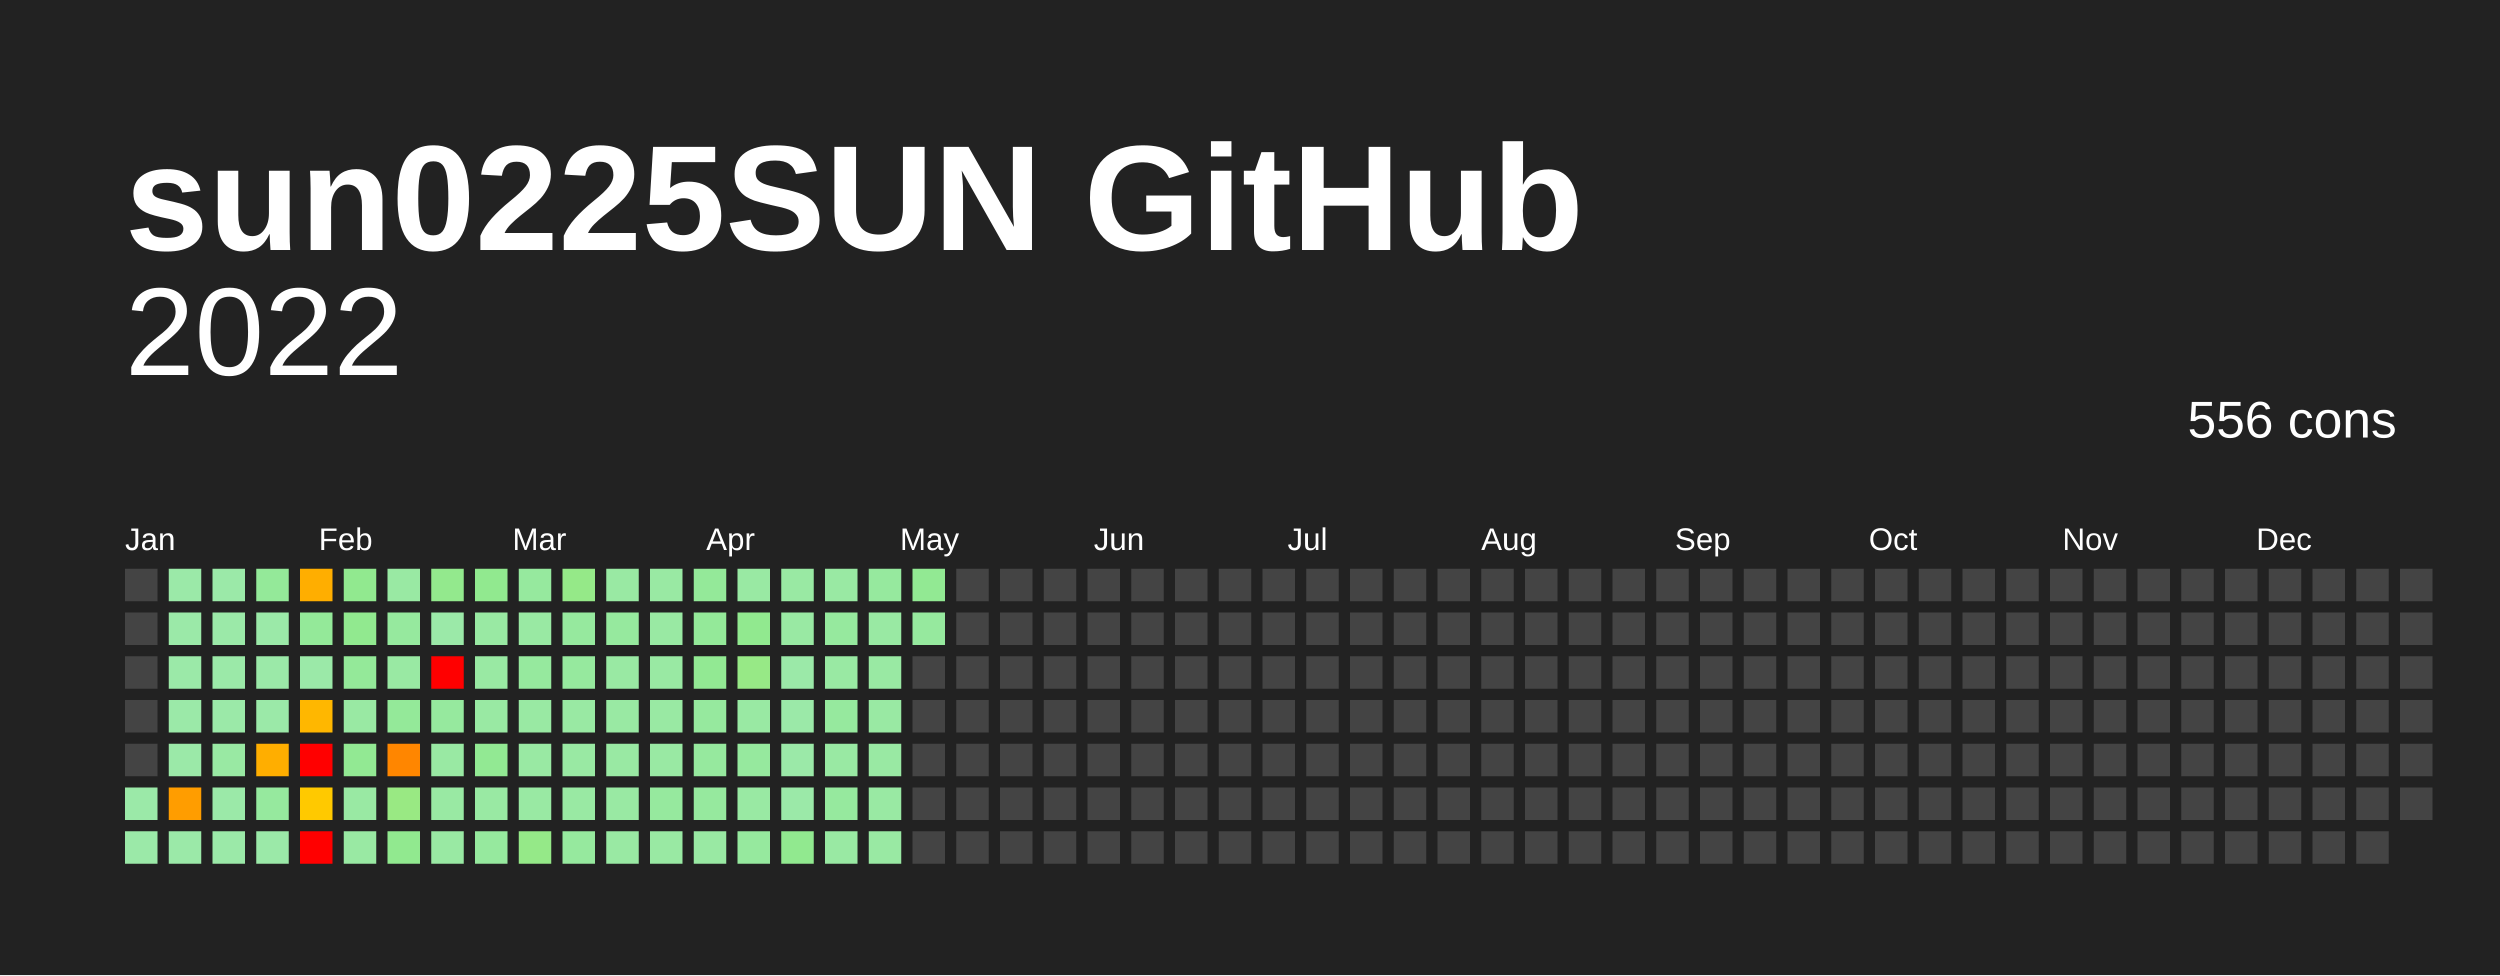
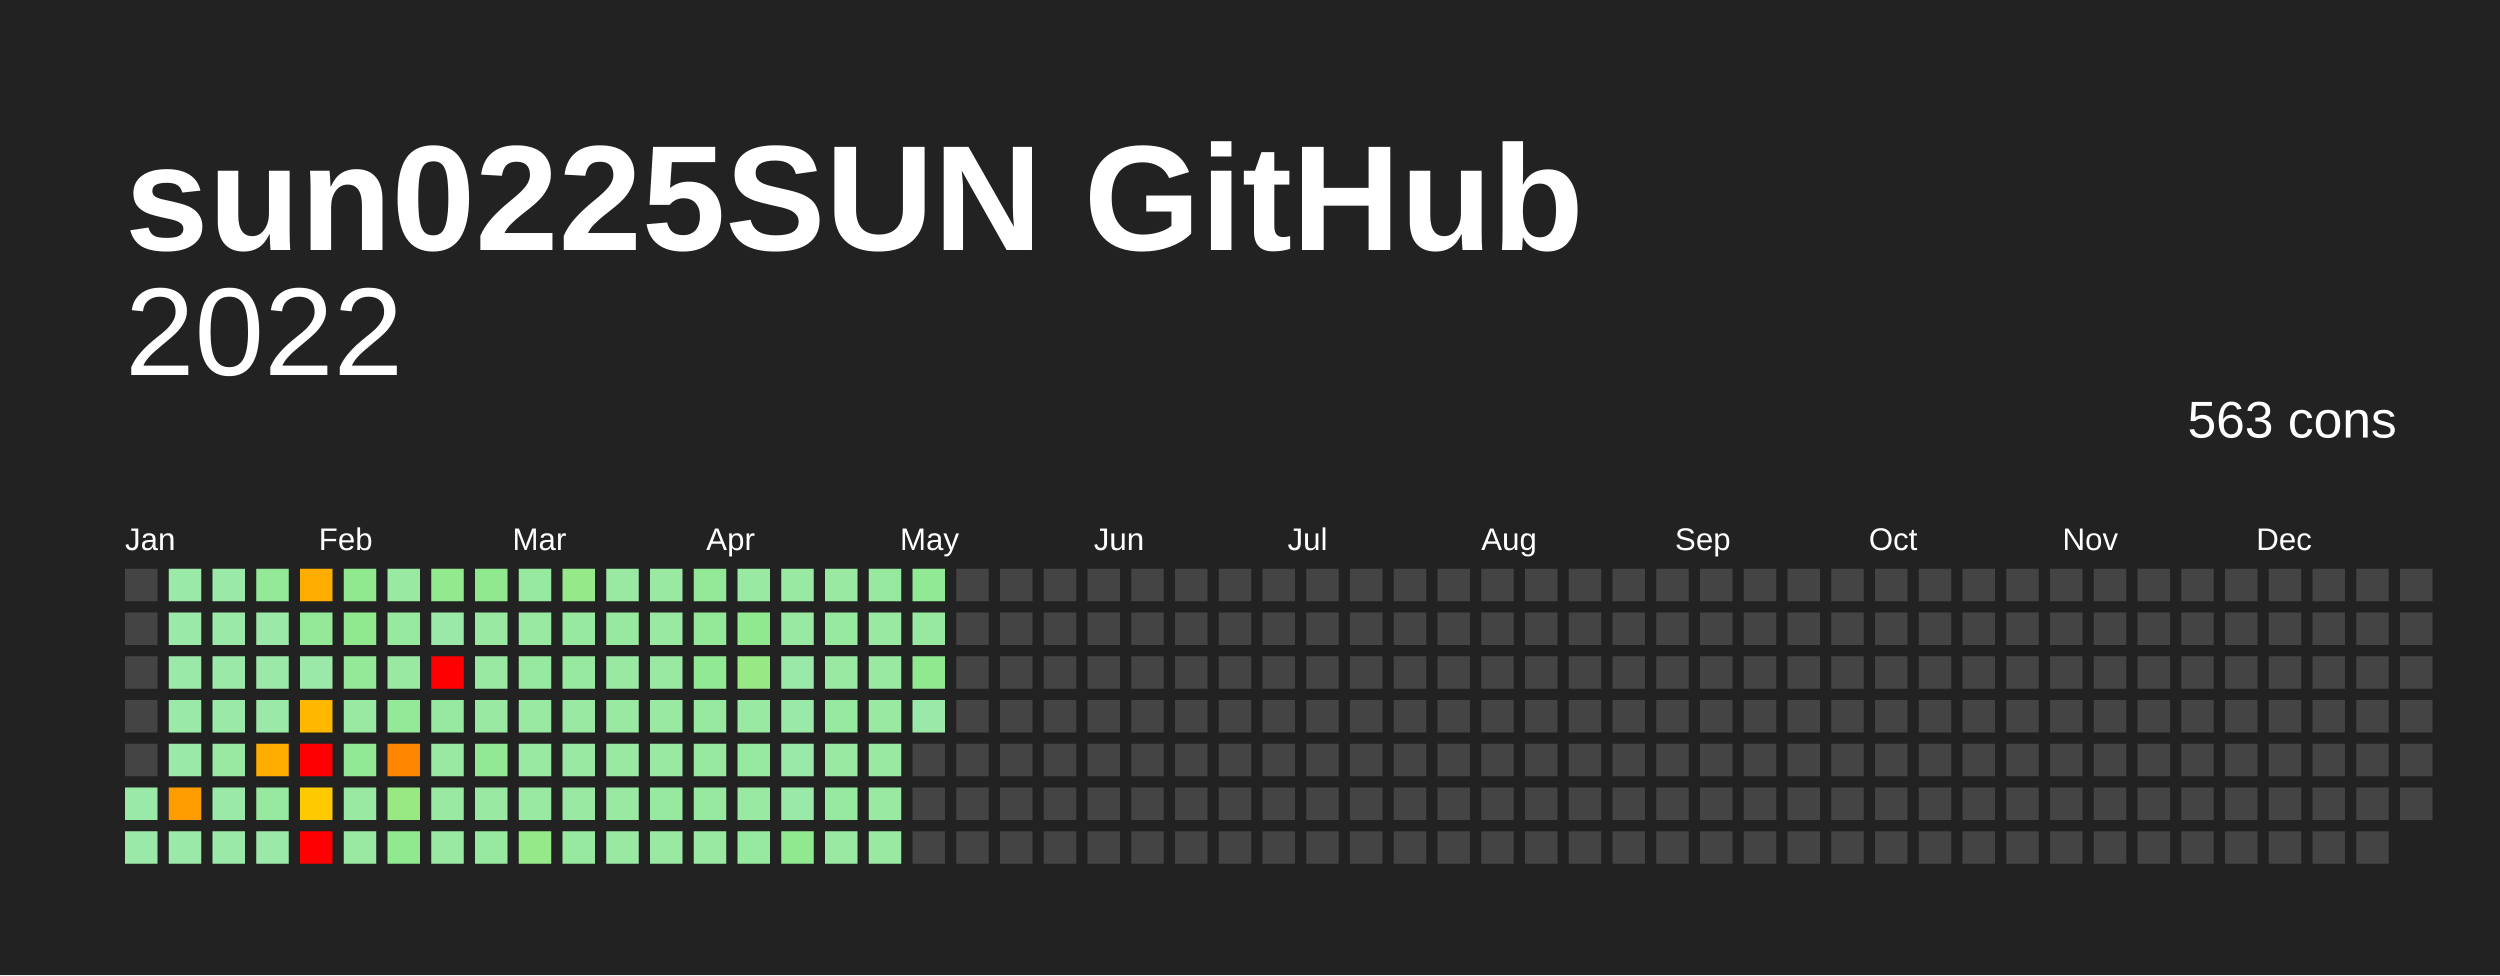
<svg xmlns="http://www.w3.org/2000/svg" baseProfile="full" height="78mm" version="1.1" viewBox="0,0,200,78" width="200mm">
  <defs />
  <rect fill="#222222" height="78" width="200" x="0" y="0" />
  <text fill="#FFFFFF" style="font-size:12px; font-family:Arial; font-weight:bold;" x="10" y="20">sun0225SUN GitHub</text>
  <text alignment-baseline="hanging" fill="#FFFFFF" style="font-size:10.0px; font-family:Arial;" x="10" y="30">2022</text>
-   <text alignment-baseline="hanging" fill="#FFFFFF" style="font-size:4.125px; font-family:Arial;" x="175" y="35">556 cons</text>
+   <text alignment-baseline="hanging" fill="#FFFFFF" style="font-size:4.125px; font-family:Arial;" x="175" y="35">563 cons</text>
  <text fill="#FFFFFF" style="font-size:2.5px; font-family:Arial" x="10.0" y="44">Jan</text>
  <text fill="#FFFFFF" style="font-size:2.5px; font-family:Arial" x="25.5" y="44">Feb</text>
  <text fill="#FFFFFF" style="font-size:2.5px; font-family:Arial" x="41.0" y="44">Mar</text>
  <text fill="#FFFFFF" style="font-size:2.5px; font-family:Arial" x="56.5" y="44">Apr</text>
  <text fill="#FFFFFF" style="font-size:2.5px; font-family:Arial" x="72.0" y="44">May</text>
  <text fill="#FFFFFF" style="font-size:2.5px; font-family:Arial" x="87.5" y="44">Jun</text>
  <text fill="#FFFFFF" style="font-size:2.5px; font-family:Arial" x="103.0" y="44">Jul</text>
  <text fill="#FFFFFF" style="font-size:2.5px; font-family:Arial" x="118.5" y="44">Aug</text>
  <text fill="#FFFFFF" style="font-size:2.5px; font-family:Arial" x="134.0" y="44">Sep</text>
  <text fill="#FFFFFF" style="font-size:2.5px; font-family:Arial" x="149.5" y="44">Oct</text>
  <text fill="#FFFFFF" style="font-size:2.5px; font-family:Arial" x="165.0" y="44">Nov</text>
  <text fill="#FFFFFF" style="font-size:2.5px; font-family:Arial" x="180.5" y="44">Dec</text>
  <rect fill="#444444" height="2.6" width="2.6" x="10.0" y="45.5" />
  <rect fill="#444444" height="2.6" width="2.6" x="10.0" y="49.0" />
  <rect fill="#444444" height="2.6" width="2.6" x="10.0" y="52.5" />
  <rect fill="#444444" height="2.6" width="2.6" x="10.0" y="56.0" />
  <rect fill="#444444" height="2.6" width="2.6" x="10.0" y="59.5" />
  <rect fill="#9be9a8" height="2.6" width="2.6" x="10.0" y="63.0" />
  <rect fill="#9be9a8" height="2.6" width="2.6" x="10.0" y="66.5" />
  <rect fill="#9be9a8" height="2.6" width="2.6" x="13.5" y="45.5" />
  <rect fill="#9be9a8" height="2.6" width="2.6" x="13.5" y="49.0" />
  <rect fill="#9be9a8" height="2.6" width="2.6" x="13.5" y="52.5" />
  <rect fill="#9be9a8" height="2.6" width="2.6" x="13.5" y="56.0" />
  <rect fill="#9be9a8" height="2.6" width="2.6" x="13.5" y="59.5" />
  <rect fill="#ff9d00" height="2.6" width="2.6" x="13.5" y="63.0" />
  <rect fill="#9be9a8" height="2.6" width="2.6" x="13.5" y="66.5" />
  <rect fill="#9be9a8" height="2.6" width="2.6" x="17.0" y="45.5" />
  <rect fill="#9be9a8" height="2.6" width="2.6" x="17.0" y="49.0" />
  <rect fill="#9be9a8" height="2.6" width="2.6" x="17.0" y="52.5" />
  <rect fill="#9be9a8" height="2.6" width="2.6" x="17.0" y="56.0" />
  <rect fill="#99e9a3" height="2.6" width="2.6" x="17.0" y="59.5" />
  <rect fill="#9be9a8" height="2.6" width="2.6" x="17.0" y="63.0" />
  <rect fill="#9be9a8" height="2.6" width="2.6" x="17.0" y="66.5" />
  <rect fill="#94e999" height="2.6" width="2.6" x="20.5" y="45.5" />
  <rect fill="#9be9a8" height="2.6" width="2.6" x="20.5" y="49.0" />
  <rect fill="#9be9a8" height="2.6" width="2.6" x="20.5" y="52.5" />
  <rect fill="#9be9a8" height="2.6" width="2.6" x="20.5" y="56.0" />
  <rect fill="#ffae00" height="2.6" width="2.6" x="20.5" y="59.5" />
  <rect fill="#96e99e" height="2.6" width="2.6" x="20.5" y="63.0" />
  <rect fill="#9be9a8" height="2.6" width="2.6" x="20.5" y="66.5" />
  <rect fill="#ffae00" height="2.6" width="2.6" x="24.0" y="45.5" />
  <rect fill="#94e999" height="2.6" width="2.6" x="24.0" y="49.0" />
  <rect fill="#9be9a8" height="2.6" width="2.6" x="24.0" y="52.5" />
  <rect fill="#ffb700" height="2.6" width="2.6" x="24.0" y="56.0" />
  <rect fill="red" height="2.6" width="2.6" x="24.0" y="59.5" />
  <rect fill="#ffc900" height="2.6" width="2.6" x="24.0" y="63.0" />
  <rect fill="red" height="2.6" width="2.6" x="24.0" y="66.5" />
  <rect fill="#91e98f" height="2.6" width="2.6" x="27.5" y="45.5" />
  <rect fill="#91e98f" height="2.6" width="2.6" x="27.5" y="49.0" />
  <rect fill="#94e999" height="2.6" width="2.6" x="27.5" y="52.5" />
  <rect fill="#99e9a3" height="2.6" width="2.6" x="27.5" y="56.0" />
  <rect fill="#92e993" height="2.6" width="2.6" x="27.5" y="59.5" />
  <rect fill="#99e9a3" height="2.6" width="2.6" x="27.5" y="63.0" />
  <rect fill="#99e9a3" height="2.6" width="2.6" x="27.5" y="66.5" />
  <rect fill="#99e9a3" height="2.6" width="2.6" x="31.0" y="45.5" />
  <rect fill="#96e99e" height="2.6" width="2.6" x="31.0" y="49.0" />
  <rect fill="#99e9a3" height="2.6" width="2.6" x="31.0" y="52.5" />
  <rect fill="#94e999" height="2.6" width="2.6" x="31.0" y="56.0" />
  <rect fill="#ff8600" height="2.6" width="2.6" x="31.0" y="59.5" />
  <rect fill="#99e983" height="2.6" width="2.6" x="31.0" y="63.0" />
  <rect fill="#91e98f" height="2.6" width="2.6" x="31.0" y="66.5" />
  <rect fill="#93e98d" height="2.6" width="2.6" x="34.5" y="45.5" />
  <rect fill="#9be9a8" height="2.6" width="2.6" x="34.5" y="49.0" />
  <rect fill="red" height="2.6" width="2.6" x="34.5" y="52.5" />
  <rect fill="#96e99e" height="2.6" width="2.6" x="34.5" y="56.0" />
  <rect fill="#99e9a3" height="2.6" width="2.6" x="34.5" y="59.5" />
  <rect fill="#99e9a3" height="2.6" width="2.6" x="34.5" y="63.0" />
  <rect fill="#99e9a3" height="2.6" width="2.6" x="34.5" y="66.5" />
  <rect fill="#91e98f" height="2.6" width="2.6" x="38.0" y="45.5" />
  <rect fill="#99e9a3" height="2.6" width="2.6" x="38.0" y="49.0" />
  <rect fill="#99e9a3" height="2.6" width="2.6" x="38.0" y="52.5" />
  <rect fill="#99e9a3" height="2.6" width="2.6" x="38.0" y="56.0" />
  <rect fill="#92e993" height="2.6" width="2.6" x="38.0" y="59.5" />
  <rect fill="#99e9a3" height="2.6" width="2.6" x="38.0" y="63.0" />
  <rect fill="#96e99e" height="2.6" width="2.6" x="38.0" y="66.5" />
  <rect fill="#96e99e" height="2.6" width="2.6" x="41.5" y="45.5" />
  <rect fill="#99e9a3" height="2.6" width="2.6" x="41.5" y="49.0" />
  <rect fill="#96e99e" height="2.6" width="2.6" x="41.5" y="52.5" />
  <rect fill="#99e9a3" height="2.6" width="2.6" x="41.5" y="56.0" />
  <rect fill="#99e9a3" height="2.6" width="2.6" x="41.5" y="59.5" />
  <rect fill="#99e9a3" height="2.6" width="2.6" x="41.5" y="63.0" />
  <rect fill="#95e988" height="2.6" width="2.6" x="41.5" y="66.5" />
  <rect fill="#95e988" height="2.6" width="2.6" x="45.0" y="45.5" />
  <rect fill="#96e99e" height="2.6" width="2.6" x="45.0" y="49.0" />
  <rect fill="#96e99e" height="2.6" width="2.6" x="45.0" y="52.5" />
  <rect fill="#99e9a3" height="2.6" width="2.6" x="45.0" y="56.0" />
  <rect fill="#99e9a3" height="2.6" width="2.6" x="45.0" y="59.5" />
  <rect fill="#99e9a3" height="2.6" width="2.6" x="45.0" y="63.0" />
  <rect fill="#96e99e" height="2.6" width="2.6" x="45.0" y="66.5" />
  <rect fill="#99e9a3" height="2.6" width="2.6" x="48.5" y="45.5" />
  <rect fill="#96e99e" height="2.6" width="2.6" x="48.5" y="49.0" />
  <rect fill="#99e9a3" height="2.6" width="2.6" x="48.5" y="52.5" />
  <rect fill="#99e9a3" height="2.6" width="2.6" x="48.5" y="56.0" />
  <rect fill="#99e9a3" height="2.6" width="2.6" x="48.5" y="59.5" />
  <rect fill="#99e9a3" height="2.6" width="2.6" x="48.5" y="63.0" />
  <rect fill="#99e9a3" height="2.6" width="2.6" x="48.5" y="66.5" />
  <rect fill="#99e9a3" height="2.6" width="2.6" x="52.0" y="45.5" />
  <rect fill="#99e9a3" height="2.6" width="2.6" x="52.0" y="49.0" />
  <rect fill="#99e9a3" height="2.6" width="2.6" x="52.0" y="52.5" />
  <rect fill="#99e9a3" height="2.6" width="2.6" x="52.0" y="56.0" />
  <rect fill="#99e9a3" height="2.6" width="2.6" x="52.0" y="59.5" />
  <rect fill="#96e99e" height="2.6" width="2.6" x="52.0" y="63.0" />
  <rect fill="#99e9a3" height="2.6" width="2.6" x="52.0" y="66.5" />
  <rect fill="#94e999" height="2.6" width="2.6" x="55.5" y="45.5" />
  <rect fill="#94e999" height="2.6" width="2.6" x="55.5" y="49.0" />
  <rect fill="#92e993" height="2.6" width="2.6" x="55.5" y="52.5" />
  <rect fill="#96e99e" height="2.6" width="2.6" x="55.5" y="56.0" />
  <rect fill="#96e99e" height="2.6" width="2.6" x="55.5" y="59.5" />
  <rect fill="#96e99e" height="2.6" width="2.6" x="55.5" y="63.0" />
  <rect fill="#99e9a3" height="2.6" width="2.6" x="55.5" y="66.5" />
  <rect fill="#99e9a3" height="2.6" width="2.6" x="59.0" y="45.5" />
  <rect fill="#91e98f" height="2.6" width="2.6" x="59.0" y="49.0" />
  <rect fill="#97e986" height="2.6" width="2.6" x="59.0" y="52.5" />
  <rect fill="#99e9a3" height="2.6" width="2.6" x="59.0" y="56.0" />
  <rect fill="#96e99e" height="2.6" width="2.6" x="59.0" y="59.5" />
  <rect fill="#99e9a3" height="2.6" width="2.6" x="59.0" y="63.0" />
  <rect fill="#96e99e" height="2.6" width="2.6" x="59.0" y="66.5" />
  <rect fill="#99e9a3" height="2.6" width="2.6" x="62.5" y="45.5" />
  <rect fill="#99e9a3" height="2.6" width="2.6" x="62.5" y="49.0" />
  <rect fill="#9be9a8" height="2.6" width="2.6" x="62.5" y="52.5" />
  <rect fill="#9be9a8" height="2.6" width="2.6" x="62.5" y="56.0" />
  <rect fill="#9be9a8" height="2.6" width="2.6" x="62.5" y="59.5" />
  <rect fill="#9be9a8" height="2.6" width="2.6" x="62.5" y="63.0" />
  <rect fill="#91e98f" height="2.6" width="2.6" x="62.5" y="66.5" />
  <rect fill="#99e9a3" height="2.6" width="2.6" x="66.0" y="45.5" />
  <rect fill="#96e99e" height="2.6" width="2.6" x="66.0" y="49.0" />
  <rect fill="#99e9a3" height="2.6" width="2.6" x="66.0" y="52.5" />
  <rect fill="#96e99e" height="2.6" width="2.6" x="66.0" y="56.0" />
  <rect fill="#99e9a3" height="2.6" width="2.6" x="66.0" y="59.5" />
  <rect fill="#96e99e" height="2.6" width="2.6" x="66.0" y="63.0" />
  <rect fill="#99e9a3" height="2.6" width="2.6" x="66.0" y="66.5" />
  <rect fill="#96e99e" height="2.6" width="2.6" x="69.5" y="45.5" />
  <rect fill="#99e9a3" height="2.6" width="2.6" x="69.5" y="49.0" />
  <rect fill="#99e9a3" height="2.6" width="2.6" x="69.5" y="52.5" />
  <rect fill="#99e9a3" height="2.6" width="2.6" x="69.5" y="56.0" />
  <rect fill="#99e9a3" height="2.6" width="2.6" x="69.5" y="59.5" />
  <rect fill="#99e9a3" height="2.6" width="2.6" x="69.5" y="63.0" />
  <rect fill="#99e9a3" height="2.6" width="2.6" x="69.5" y="66.5" />
  <rect fill="#92e993" height="2.6" width="2.6" x="73.0" y="45.5" />
  <rect fill="#96e99e" height="2.6" width="2.6" x="73.0" y="49.0" />
-   <rect fill="#444444" height="2.6" width="2.6" x="73.0" y="52.5" />
-   <rect fill="#444444" height="2.6" width="2.6" x="73.0" y="56.0" />
+   <rect fill="#91e98f" height="2.6" width="2.6" x="73.0" y="52.5" />
+   <rect fill="#9be9a8" height="2.6" width="2.6" x="73.0" y="56.0" />
  <rect fill="#444444" height="2.6" width="2.6" x="73.0" y="59.5" />
  <rect fill="#444444" height="2.6" width="2.6" x="73.0" y="63.0" />
  <rect fill="#444444" height="2.6" width="2.6" x="73.0" y="66.5" />
  <rect fill="#444444" height="2.6" width="2.6" x="76.5" y="45.5" />
  <rect fill="#444444" height="2.6" width="2.6" x="76.5" y="49.0" />
  <rect fill="#444444" height="2.6" width="2.6" x="76.5" y="52.5" />
  <rect fill="#444444" height="2.6" width="2.6" x="76.5" y="56.0" />
  <rect fill="#444444" height="2.6" width="2.6" x="76.5" y="59.5" />
  <rect fill="#444444" height="2.6" width="2.6" x="76.5" y="63.0" />
  <rect fill="#444444" height="2.6" width="2.6" x="76.5" y="66.5" />
  <rect fill="#444444" height="2.6" width="2.6" x="80.0" y="45.5" />
  <rect fill="#444444" height="2.6" width="2.6" x="80.0" y="49.0" />
  <rect fill="#444444" height="2.6" width="2.6" x="80.0" y="52.5" />
  <rect fill="#444444" height="2.6" width="2.6" x="80.0" y="56.0" />
  <rect fill="#444444" height="2.6" width="2.6" x="80.0" y="59.5" />
  <rect fill="#444444" height="2.6" width="2.6" x="80.0" y="63.0" />
  <rect fill="#444444" height="2.6" width="2.6" x="80.0" y="66.5" />
  <rect fill="#444444" height="2.6" width="2.6" x="83.5" y="45.5" />
  <rect fill="#444444" height="2.6" width="2.6" x="83.5" y="49.0" />
  <rect fill="#444444" height="2.6" width="2.6" x="83.5" y="52.5" />
  <rect fill="#444444" height="2.6" width="2.6" x="83.5" y="56.0" />
  <rect fill="#444444" height="2.6" width="2.6" x="83.5" y="59.5" />
  <rect fill="#444444" height="2.6" width="2.6" x="83.5" y="63.0" />
  <rect fill="#444444" height="2.6" width="2.6" x="83.5" y="66.5" />
  <rect fill="#444444" height="2.6" width="2.6" x="87.0" y="45.5" />
  <rect fill="#444444" height="2.6" width="2.6" x="87.0" y="49.0" />
  <rect fill="#444444" height="2.6" width="2.6" x="87.0" y="52.5" />
  <rect fill="#444444" height="2.6" width="2.6" x="87.0" y="56.0" />
  <rect fill="#444444" height="2.6" width="2.6" x="87.0" y="59.5" />
  <rect fill="#444444" height="2.6" width="2.6" x="87.0" y="63.0" />
  <rect fill="#444444" height="2.6" width="2.6" x="87.0" y="66.5" />
  <rect fill="#444444" height="2.6" width="2.6" x="90.5" y="45.5" />
  <rect fill="#444444" height="2.6" width="2.6" x="90.5" y="49.0" />
  <rect fill="#444444" height="2.6" width="2.6" x="90.5" y="52.5" />
  <rect fill="#444444" height="2.6" width="2.6" x="90.5" y="56.0" />
  <rect fill="#444444" height="2.6" width="2.6" x="90.5" y="59.5" />
  <rect fill="#444444" height="2.6" width="2.6" x="90.5" y="63.0" />
  <rect fill="#444444" height="2.6" width="2.6" x="90.5" y="66.5" />
  <rect fill="#444444" height="2.6" width="2.6" x="94.0" y="45.5" />
  <rect fill="#444444" height="2.6" width="2.6" x="94.0" y="49.0" />
  <rect fill="#444444" height="2.6" width="2.6" x="94.0" y="52.5" />
  <rect fill="#444444" height="2.6" width="2.6" x="94.0" y="56.0" />
  <rect fill="#444444" height="2.6" width="2.6" x="94.0" y="59.5" />
  <rect fill="#444444" height="2.6" width="2.6" x="94.0" y="63.0" />
  <rect fill="#444444" height="2.6" width="2.6" x="94.0" y="66.5" />
  <rect fill="#444444" height="2.6" width="2.6" x="97.5" y="45.5" />
  <rect fill="#444444" height="2.6" width="2.6" x="97.5" y="49.0" />
  <rect fill="#444444" height="2.6" width="2.6" x="97.5" y="52.5" />
  <rect fill="#444444" height="2.6" width="2.6" x="97.5" y="56.0" />
  <rect fill="#444444" height="2.6" width="2.6" x="97.5" y="59.5" />
  <rect fill="#444444" height="2.6" width="2.6" x="97.5" y="63.0" />
  <rect fill="#444444" height="2.6" width="2.6" x="97.5" y="66.5" />
  <rect fill="#444444" height="2.6" width="2.6" x="101.0" y="45.5" />
  <rect fill="#444444" height="2.6" width="2.6" x="101.0" y="49.0" />
  <rect fill="#444444" height="2.6" width="2.6" x="101.0" y="52.5" />
  <rect fill="#444444" height="2.6" width="2.6" x="101.0" y="56.0" />
  <rect fill="#444444" height="2.6" width="2.6" x="101.0" y="59.5" />
  <rect fill="#444444" height="2.6" width="2.6" x="101.0" y="63.0" />
  <rect fill="#444444" height="2.6" width="2.6" x="101.0" y="66.5" />
  <rect fill="#444444" height="2.6" width="2.6" x="104.5" y="45.5" />
  <rect fill="#444444" height="2.6" width="2.6" x="104.5" y="49.0" />
  <rect fill="#444444" height="2.6" width="2.6" x="104.5" y="52.5" />
  <rect fill="#444444" height="2.6" width="2.6" x="104.5" y="56.0" />
  <rect fill="#444444" height="2.6" width="2.6" x="104.5" y="59.5" />
  <rect fill="#444444" height="2.6" width="2.6" x="104.5" y="63.0" />
  <rect fill="#444444" height="2.6" width="2.6" x="104.5" y="66.5" />
  <rect fill="#444444" height="2.6" width="2.6" x="108.0" y="45.5" />
  <rect fill="#444444" height="2.6" width="2.6" x="108.0" y="49.0" />
  <rect fill="#444444" height="2.6" width="2.6" x="108.0" y="52.5" />
  <rect fill="#444444" height="2.6" width="2.6" x="108.0" y="56.0" />
  <rect fill="#444444" height="2.6" width="2.6" x="108.0" y="59.5" />
  <rect fill="#444444" height="2.6" width="2.6" x="108.0" y="63.0" />
  <rect fill="#444444" height="2.6" width="2.6" x="108.0" y="66.5" />
  <rect fill="#444444" height="2.6" width="2.6" x="111.5" y="45.5" />
  <rect fill="#444444" height="2.6" width="2.6" x="111.5" y="49.0" />
  <rect fill="#444444" height="2.6" width="2.6" x="111.5" y="52.5" />
  <rect fill="#444444" height="2.6" width="2.6" x="111.5" y="56.0" />
  <rect fill="#444444" height="2.6" width="2.6" x="111.5" y="59.5" />
  <rect fill="#444444" height="2.6" width="2.6" x="111.5" y="63.0" />
  <rect fill="#444444" height="2.6" width="2.6" x="111.5" y="66.5" />
  <rect fill="#444444" height="2.6" width="2.6" x="115.0" y="45.5" />
  <rect fill="#444444" height="2.6" width="2.6" x="115.0" y="49.0" />
  <rect fill="#444444" height="2.6" width="2.6" x="115.0" y="52.5" />
  <rect fill="#444444" height="2.6" width="2.6" x="115.0" y="56.0" />
  <rect fill="#444444" height="2.6" width="2.6" x="115.0" y="59.5" />
  <rect fill="#444444" height="2.6" width="2.6" x="115.0" y="63.0" />
  <rect fill="#444444" height="2.6" width="2.6" x="115.0" y="66.5" />
  <rect fill="#444444" height="2.6" width="2.6" x="118.5" y="45.5" />
  <rect fill="#444444" height="2.6" width="2.6" x="118.5" y="49.0" />
  <rect fill="#444444" height="2.6" width="2.6" x="118.5" y="52.5" />
  <rect fill="#444444" height="2.6" width="2.6" x="118.5" y="56.0" />
  <rect fill="#444444" height="2.6" width="2.6" x="118.5" y="59.5" />
  <rect fill="#444444" height="2.6" width="2.6" x="118.5" y="63.0" />
  <rect fill="#444444" height="2.6" width="2.6" x="118.5" y="66.5" />
  <rect fill="#444444" height="2.6" width="2.6" x="122.0" y="45.5" />
  <rect fill="#444444" height="2.6" width="2.6" x="122.0" y="49.0" />
  <rect fill="#444444" height="2.6" width="2.6" x="122.0" y="52.5" />
  <rect fill="#444444" height="2.6" width="2.6" x="122.0" y="56.0" />
  <rect fill="#444444" height="2.6" width="2.6" x="122.0" y="59.5" />
  <rect fill="#444444" height="2.6" width="2.6" x="122.0" y="63.0" />
  <rect fill="#444444" height="2.6" width="2.6" x="122.0" y="66.5" />
  <rect fill="#444444" height="2.6" width="2.6" x="125.5" y="45.5" />
  <rect fill="#444444" height="2.6" width="2.6" x="125.5" y="49.0" />
  <rect fill="#444444" height="2.6" width="2.6" x="125.5" y="52.5" />
  <rect fill="#444444" height="2.6" width="2.6" x="125.5" y="56.0" />
  <rect fill="#444444" height="2.6" width="2.6" x="125.5" y="59.5" />
  <rect fill="#444444" height="2.6" width="2.6" x="125.5" y="63.0" />
  <rect fill="#444444" height="2.6" width="2.6" x="125.5" y="66.5" />
  <rect fill="#444444" height="2.6" width="2.6" x="129.0" y="45.5" />
  <rect fill="#444444" height="2.6" width="2.6" x="129.0" y="49.0" />
  <rect fill="#444444" height="2.6" width="2.6" x="129.0" y="52.5" />
  <rect fill="#444444" height="2.6" width="2.6" x="129.0" y="56.0" />
  <rect fill="#444444" height="2.6" width="2.6" x="129.0" y="59.5" />
  <rect fill="#444444" height="2.6" width="2.6" x="129.0" y="63.0" />
  <rect fill="#444444" height="2.6" width="2.6" x="129.0" y="66.5" />
  <rect fill="#444444" height="2.6" width="2.6" x="132.5" y="45.5" />
  <rect fill="#444444" height="2.6" width="2.6" x="132.5" y="49.0" />
  <rect fill="#444444" height="2.6" width="2.6" x="132.5" y="52.5" />
  <rect fill="#444444" height="2.6" width="2.6" x="132.5" y="56.0" />
  <rect fill="#444444" height="2.6" width="2.6" x="132.5" y="59.5" />
  <rect fill="#444444" height="2.6" width="2.6" x="132.5" y="63.0" />
  <rect fill="#444444" height="2.6" width="2.6" x="132.5" y="66.5" />
  <rect fill="#444444" height="2.6" width="2.6" x="136.0" y="45.5" />
  <rect fill="#444444" height="2.6" width="2.6" x="136.0" y="49.0" />
  <rect fill="#444444" height="2.6" width="2.6" x="136.0" y="52.5" />
  <rect fill="#444444" height="2.6" width="2.6" x="136.0" y="56.0" />
  <rect fill="#444444" height="2.6" width="2.6" x="136.0" y="59.5" />
  <rect fill="#444444" height="2.6" width="2.6" x="136.0" y="63.0" />
  <rect fill="#444444" height="2.6" width="2.6" x="136.0" y="66.5" />
  <rect fill="#444444" height="2.6" width="2.6" x="139.5" y="45.5" />
  <rect fill="#444444" height="2.6" width="2.6" x="139.5" y="49.0" />
  <rect fill="#444444" height="2.6" width="2.6" x="139.5" y="52.5" />
  <rect fill="#444444" height="2.6" width="2.6" x="139.5" y="56.0" />
  <rect fill="#444444" height="2.6" width="2.6" x="139.5" y="59.5" />
  <rect fill="#444444" height="2.6" width="2.6" x="139.5" y="63.0" />
  <rect fill="#444444" height="2.6" width="2.6" x="139.5" y="66.5" />
  <rect fill="#444444" height="2.6" width="2.6" x="143.0" y="45.5" />
  <rect fill="#444444" height="2.6" width="2.6" x="143.0" y="49.0" />
  <rect fill="#444444" height="2.6" width="2.6" x="143.0" y="52.5" />
  <rect fill="#444444" height="2.6" width="2.6" x="143.0" y="56.0" />
  <rect fill="#444444" height="2.6" width="2.6" x="143.0" y="59.5" />
  <rect fill="#444444" height="2.6" width="2.6" x="143.0" y="63.0" />
  <rect fill="#444444" height="2.6" width="2.6" x="143.0" y="66.5" />
  <rect fill="#444444" height="2.6" width="2.6" x="146.5" y="45.5" />
  <rect fill="#444444" height="2.6" width="2.6" x="146.5" y="49.0" />
  <rect fill="#444444" height="2.6" width="2.6" x="146.5" y="52.5" />
  <rect fill="#444444" height="2.6" width="2.6" x="146.5" y="56.0" />
  <rect fill="#444444" height="2.6" width="2.6" x="146.5" y="59.5" />
  <rect fill="#444444" height="2.6" width="2.6" x="146.5" y="63.0" />
  <rect fill="#444444" height="2.6" width="2.6" x="146.5" y="66.5" />
  <rect fill="#444444" height="2.6" width="2.6" x="150.0" y="45.5" />
  <rect fill="#444444" height="2.6" width="2.6" x="150.0" y="49.0" />
  <rect fill="#444444" height="2.6" width="2.6" x="150.0" y="52.5" />
  <rect fill="#444444" height="2.6" width="2.6" x="150.0" y="56.0" />
  <rect fill="#444444" height="2.6" width="2.6" x="150.0" y="59.5" />
  <rect fill="#444444" height="2.6" width="2.6" x="150.0" y="63.0" />
  <rect fill="#444444" height="2.6" width="2.6" x="150.0" y="66.5" />
  <rect fill="#444444" height="2.6" width="2.6" x="153.5" y="45.5" />
  <rect fill="#444444" height="2.6" width="2.6" x="153.5" y="49.0" />
  <rect fill="#444444" height="2.6" width="2.6" x="153.5" y="52.5" />
  <rect fill="#444444" height="2.6" width="2.6" x="153.5" y="56.0" />
  <rect fill="#444444" height="2.6" width="2.6" x="153.5" y="59.5" />
  <rect fill="#444444" height="2.6" width="2.6" x="153.5" y="63.0" />
  <rect fill="#444444" height="2.6" width="2.6" x="153.5" y="66.5" />
  <rect fill="#444444" height="2.6" width="2.6" x="157.0" y="45.5" />
  <rect fill="#444444" height="2.6" width="2.6" x="157.0" y="49.0" />
  <rect fill="#444444" height="2.6" width="2.6" x="157.0" y="52.5" />
  <rect fill="#444444" height="2.6" width="2.6" x="157.0" y="56.0" />
  <rect fill="#444444" height="2.6" width="2.6" x="157.0" y="59.5" />
  <rect fill="#444444" height="2.6" width="2.6" x="157.0" y="63.0" />
  <rect fill="#444444" height="2.6" width="2.6" x="157.0" y="66.5" />
  <rect fill="#444444" height="2.6" width="2.6" x="160.5" y="45.5" />
  <rect fill="#444444" height="2.6" width="2.6" x="160.5" y="49.0" />
  <rect fill="#444444" height="2.6" width="2.6" x="160.5" y="52.5" />
  <rect fill="#444444" height="2.6" width="2.6" x="160.5" y="56.0" />
  <rect fill="#444444" height="2.6" width="2.6" x="160.5" y="59.5" />
  <rect fill="#444444" height="2.6" width="2.6" x="160.5" y="63.0" />
  <rect fill="#444444" height="2.6" width="2.6" x="160.5" y="66.5" />
  <rect fill="#444444" height="2.6" width="2.6" x="164.0" y="45.5" />
  <rect fill="#444444" height="2.6" width="2.6" x="164.0" y="49.0" />
  <rect fill="#444444" height="2.6" width="2.6" x="164.0" y="52.5" />
  <rect fill="#444444" height="2.6" width="2.6" x="164.0" y="56.0" />
  <rect fill="#444444" height="2.6" width="2.6" x="164.0" y="59.5" />
  <rect fill="#444444" height="2.6" width="2.6" x="164.0" y="63.0" />
  <rect fill="#444444" height="2.6" width="2.6" x="164.0" y="66.5" />
  <rect fill="#444444" height="2.6" width="2.6" x="167.5" y="45.5" />
  <rect fill="#444444" height="2.6" width="2.6" x="167.5" y="49.0" />
  <rect fill="#444444" height="2.6" width="2.6" x="167.5" y="52.5" />
  <rect fill="#444444" height="2.6" width="2.6" x="167.5" y="56.0" />
  <rect fill="#444444" height="2.6" width="2.6" x="167.5" y="59.5" />
  <rect fill="#444444" height="2.6" width="2.6" x="167.5" y="63.0" />
  <rect fill="#444444" height="2.6" width="2.6" x="167.5" y="66.5" />
  <rect fill="#444444" height="2.6" width="2.6" x="171.0" y="45.5" />
  <rect fill="#444444" height="2.6" width="2.6" x="171.0" y="49.0" />
  <rect fill="#444444" height="2.6" width="2.6" x="171.0" y="52.5" />
  <rect fill="#444444" height="2.6" width="2.6" x="171.0" y="56.0" />
  <rect fill="#444444" height="2.6" width="2.6" x="171.0" y="59.5" />
  <rect fill="#444444" height="2.6" width="2.6" x="171.0" y="63.0" />
  <rect fill="#444444" height="2.6" width="2.6" x="171.0" y="66.5" />
  <rect fill="#444444" height="2.6" width="2.6" x="174.5" y="45.5" />
  <rect fill="#444444" height="2.6" width="2.6" x="174.5" y="49.0" />
  <rect fill="#444444" height="2.6" width="2.6" x="174.5" y="52.5" />
  <rect fill="#444444" height="2.6" width="2.6" x="174.5" y="56.0" />
  <rect fill="#444444" height="2.6" width="2.6" x="174.5" y="59.5" />
  <rect fill="#444444" height="2.6" width="2.6" x="174.5" y="63.0" />
  <rect fill="#444444" height="2.6" width="2.6" x="174.5" y="66.5" />
  <rect fill="#444444" height="2.6" width="2.6" x="178.0" y="45.5" />
  <rect fill="#444444" height="2.6" width="2.6" x="178.0" y="49.0" />
  <rect fill="#444444" height="2.6" width="2.6" x="178.0" y="52.5" />
  <rect fill="#444444" height="2.6" width="2.6" x="178.0" y="56.0" />
  <rect fill="#444444" height="2.6" width="2.6" x="178.0" y="59.5" />
  <rect fill="#444444" height="2.6" width="2.6" x="178.0" y="63.0" />
  <rect fill="#444444" height="2.6" width="2.6" x="178.0" y="66.5" />
  <rect fill="#444444" height="2.6" width="2.6" x="181.5" y="45.5" />
  <rect fill="#444444" height="2.6" width="2.6" x="181.5" y="49.0" />
  <rect fill="#444444" height="2.6" width="2.6" x="181.5" y="52.5" />
  <rect fill="#444444" height="2.6" width="2.6" x="181.5" y="56.0" />
  <rect fill="#444444" height="2.6" width="2.6" x="181.5" y="59.5" />
  <rect fill="#444444" height="2.6" width="2.6" x="181.5" y="63.0" />
  <rect fill="#444444" height="2.6" width="2.6" x="181.5" y="66.5" />
  <rect fill="#444444" height="2.6" width="2.6" x="185.0" y="45.5" />
  <rect fill="#444444" height="2.6" width="2.6" x="185.0" y="49.0" />
  <rect fill="#444444" height="2.6" width="2.6" x="185.0" y="52.5" />
  <rect fill="#444444" height="2.6" width="2.6" x="185.0" y="56.0" />
  <rect fill="#444444" height="2.6" width="2.6" x="185.0" y="59.5" />
  <rect fill="#444444" height="2.6" width="2.6" x="185.0" y="63.0" />
  <rect fill="#444444" height="2.6" width="2.6" x="185.0" y="66.5" />
  <rect fill="#444444" height="2.6" width="2.6" x="188.5" y="45.5" />
  <rect fill="#444444" height="2.6" width="2.6" x="188.5" y="49.0" />
  <rect fill="#444444" height="2.6" width="2.6" x="188.5" y="52.5" />
  <rect fill="#444444" height="2.6" width="2.6" x="188.5" y="56.0" />
  <rect fill="#444444" height="2.6" width="2.6" x="188.5" y="59.5" />
  <rect fill="#444444" height="2.6" width="2.6" x="188.5" y="63.0" />
  <rect fill="#444444" height="2.6" width="2.6" x="188.5" y="66.5" />
  <rect fill="#444444" height="2.6" width="2.6" x="192.0" y="45.5" />
  <rect fill="#444444" height="2.6" width="2.6" x="192.0" y="49.0" />
  <rect fill="#444444" height="2.6" width="2.6" x="192.0" y="52.5" />
  <rect fill="#444444" height="2.6" width="2.6" x="192.0" y="56.0" />
  <rect fill="#444444" height="2.6" width="2.6" x="192.0" y="59.5" />
  <rect fill="#444444" height="2.6" width="2.6" x="192.0" y="63.0" />
</svg>
